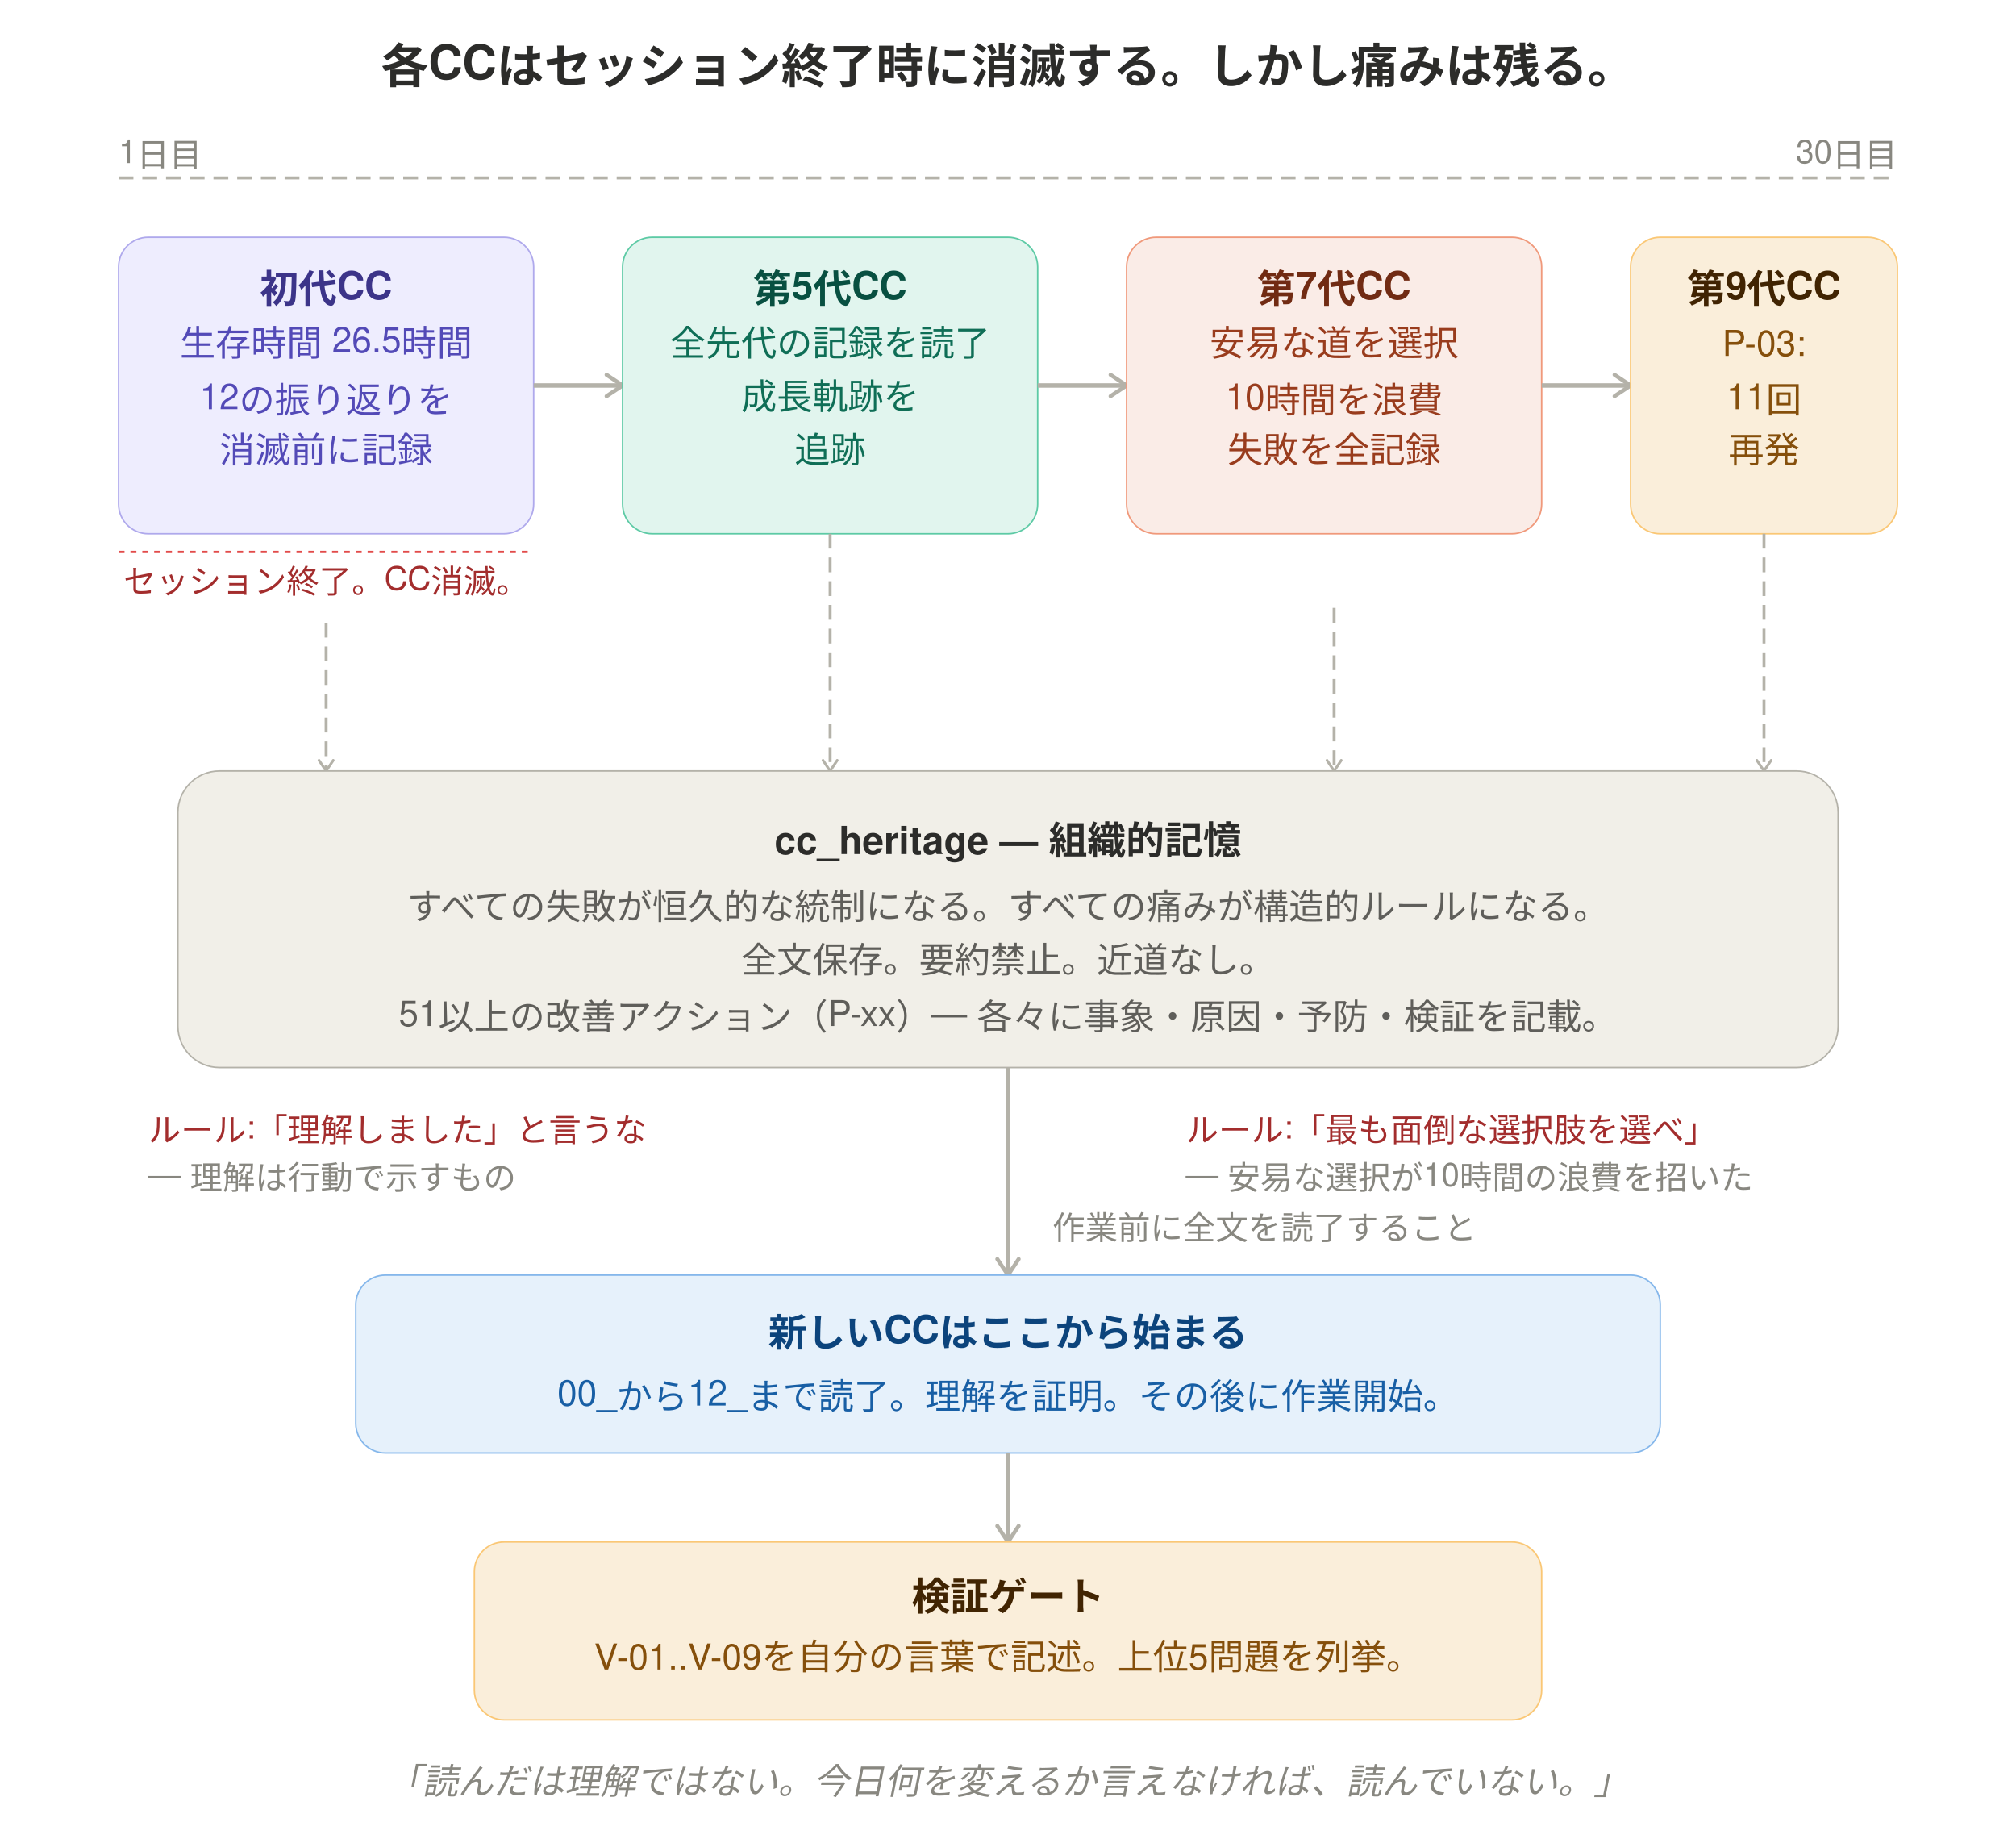
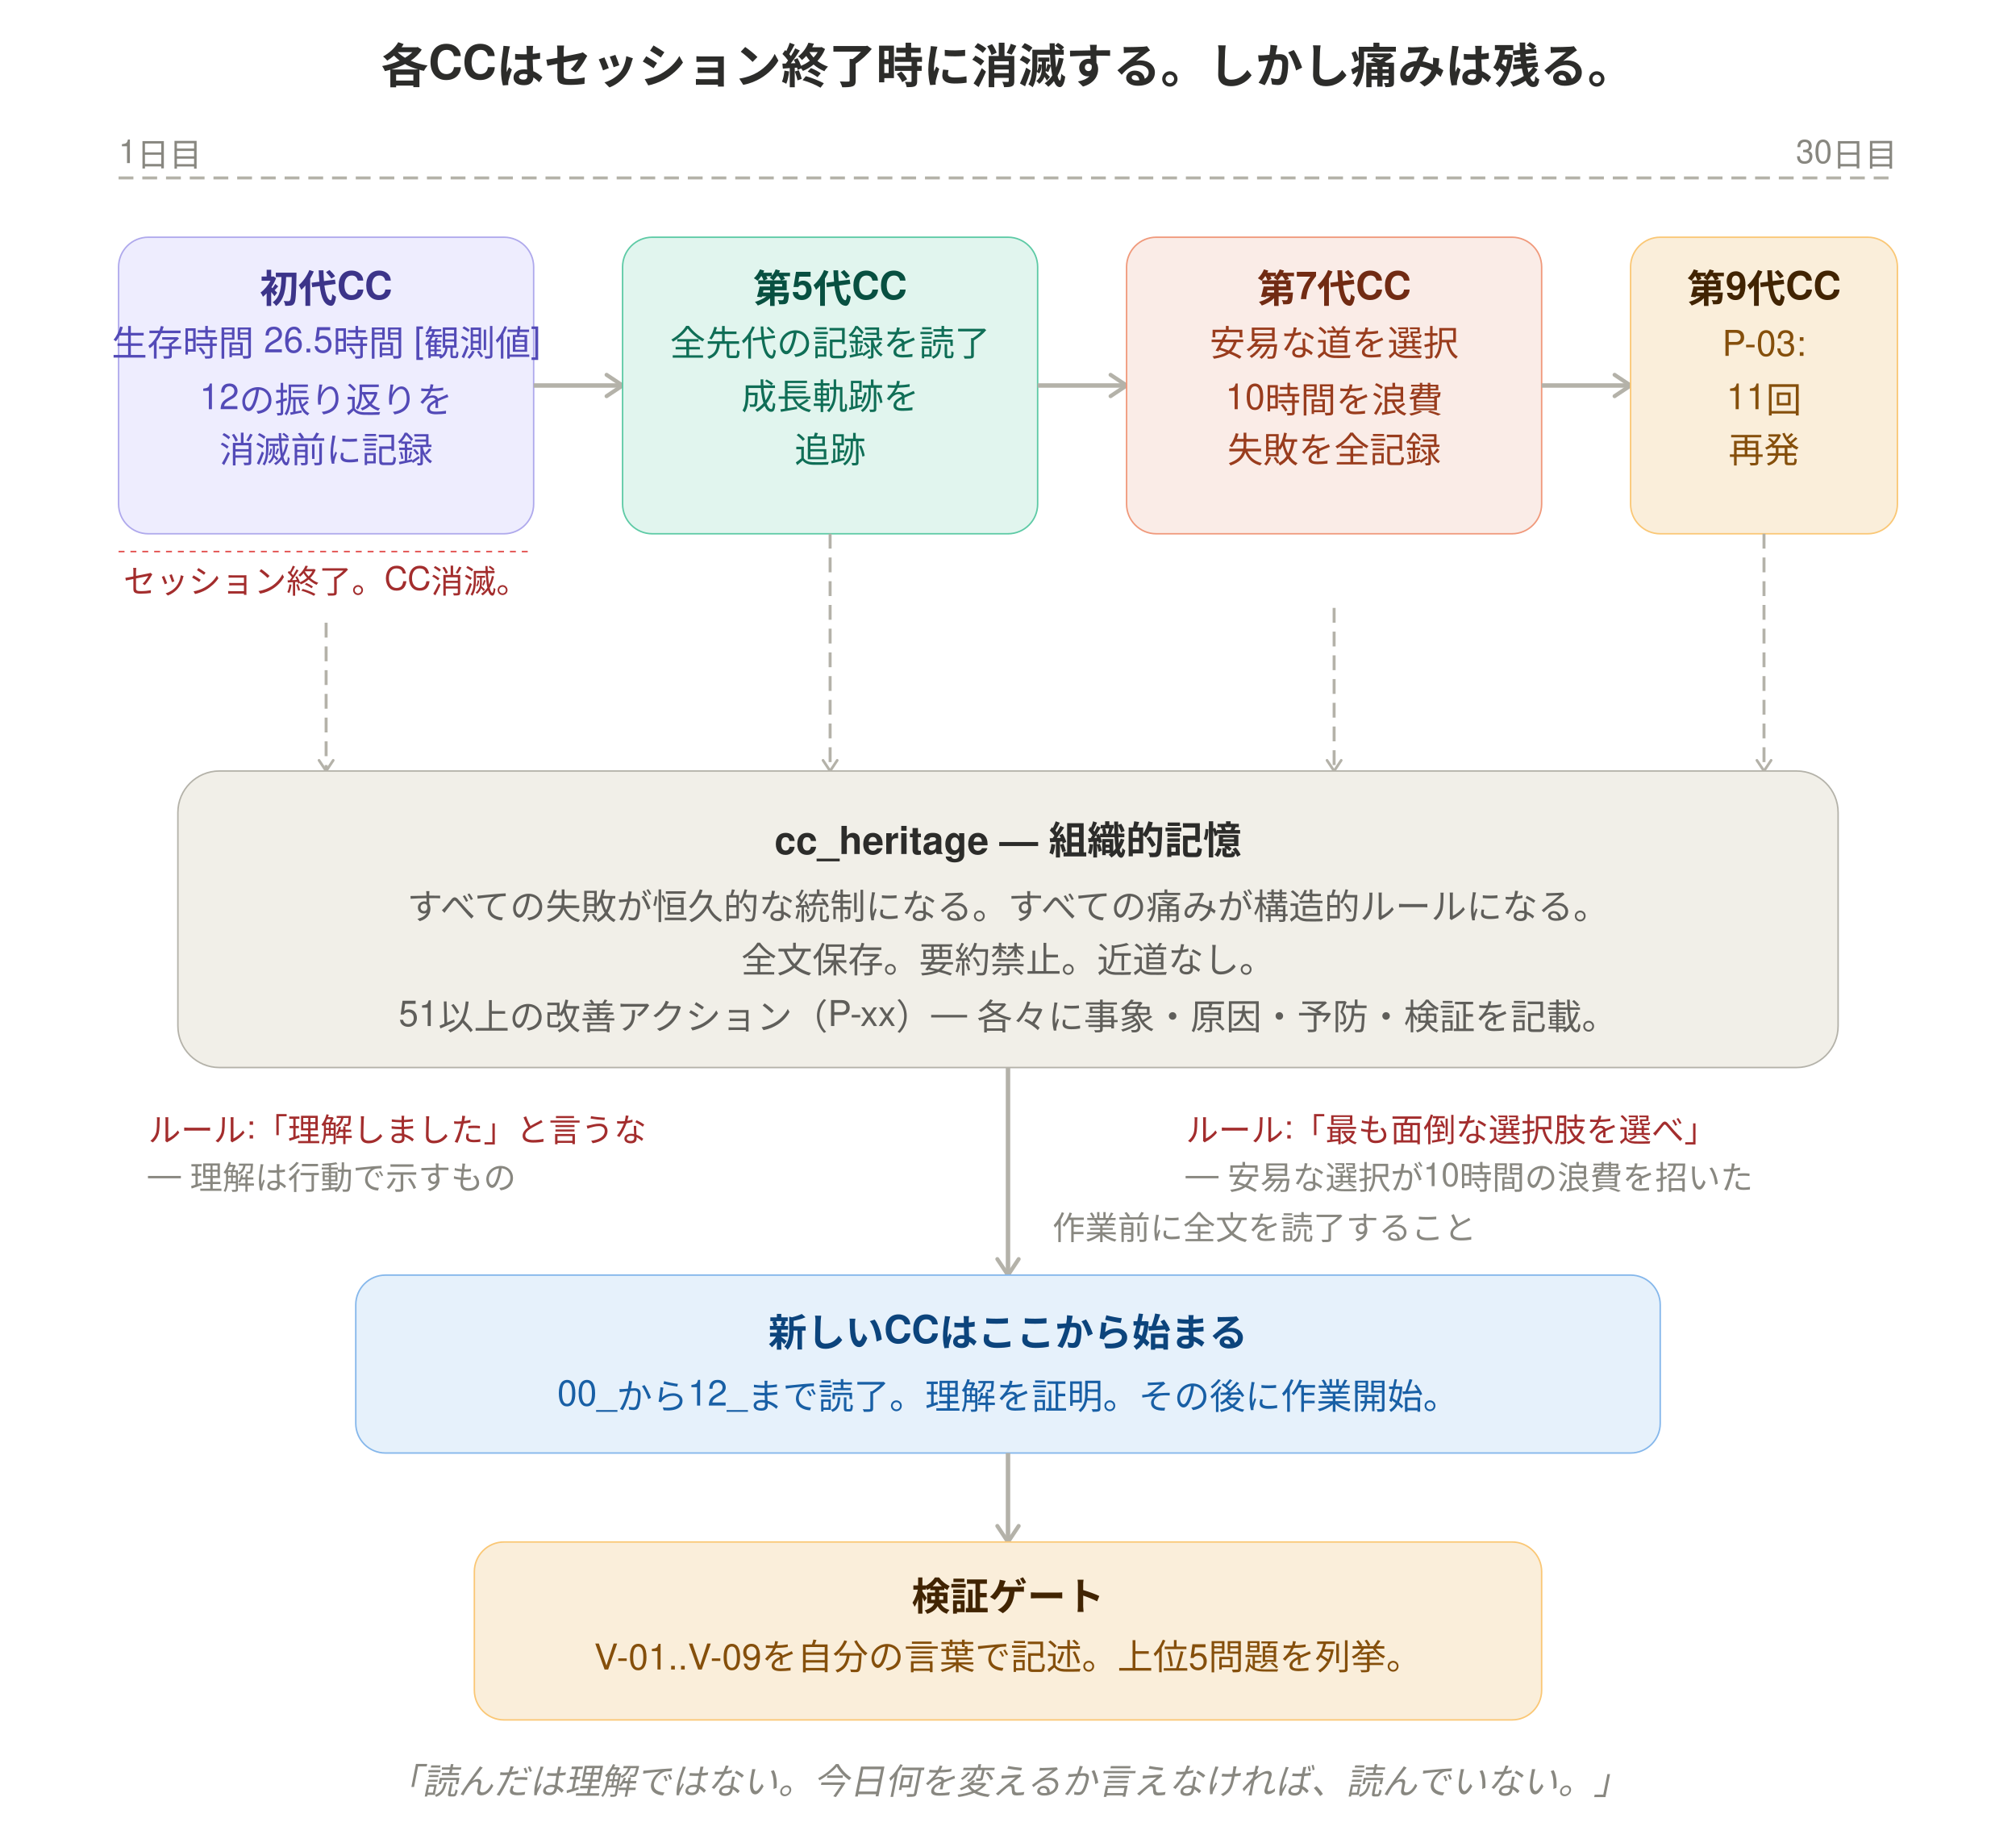
<svg xmlns="http://www.w3.org/2000/svg" width="680" viewBox="0 0 680 620">
  <style>
  text { font-family: -apple-system, BlinkMacSystemFont, "Segoe UI", Helvetica, Arial, sans-serif; }
  .h1 { font-size: 16px; font-weight: 600; }
  .h2 { font-size: 13px; font-weight: 600; }
  .body { font-size: 12px; }
  .small { font-size: 11px; }
  .quote { font-size: 12px; font-style: italic; }

  /* Light mode */
  .t-primary { fill: #2C2C2A; }
  .t-secondary { fill: #5F5E5A; }
  .t-muted { fill: #888780; }
  .t-danger { fill: #A32D2D; }

  .bg-gen1 { fill: #EEEDFE; stroke: #AFA9EC; }
  .t-gen1 { fill: #3C3489; } .ts-gen1 { fill: #534AB7; }
  .bg-gen5 { fill: #E1F5EE; stroke: #5DCAA5; }
  .t-gen5 { fill: #085041; } .ts-gen5 { fill: #0F6E56; }
  .bg-gen7 { fill: #FAECE7; stroke: #F0997B; }
  .t-gen7 { fill: #712B13; } .ts-gen7 { fill: #993C1D; }
  .bg-gen9 { fill: #FAEEDA; stroke: #FAC775; }
  .t-gen9 { fill: #412402; } .ts-gen9 { fill: #854F0B; }

  .bg-heritage { fill: #F1EFE8; stroke: #B4B2A9; }
  .t-heritage { fill: #2C2C2A; } .ts-heritage { fill: #5F5E5A; }

  .bg-newcc { fill: #E6F1FB; stroke: #85B7EB; }
  .t-newcc { fill: #0C447C; } .ts-newcc { fill: #185FA5; }

  .bg-gate { fill: #FAEEDA; stroke: #FAC775; }
  .t-gate { fill: #412402; } .ts-gate { fill: #854F0B; }

  .conn { stroke: #B4B2A9; stroke-width: 1.5; }
  .conn-dash { stroke: #B4B2A9; stroke-width: 1; stroke-dasharray: 5 3; }
  .death-line { stroke: #E24B4A; stroke-width: 0.5; stroke-dasharray: 2 2; }

  @media (prefers-color-scheme: dark) {
    .t-primary { fill: #D3D1C7; }
    .t-secondary { fill: #B4B2A9; }
    .t-muted { fill: #888780; }
    .t-danger { fill: #F09595; }

    .bg-gen1 { fill: #26215C; stroke: #534AB7; }
    .t-gen1 { fill: #CECBF6; } .ts-gen1 { fill: #AFA9EC; }
    .bg-gen5 { fill: #04342C; stroke: #0F6E56; }
    .t-gen5 { fill: #9FE1CB; } .ts-gen5 { fill: #5DCAA5; }
    .bg-gen7 { fill: #4A1B0C; stroke: #993C1D; }
    .t-gen7 { fill: #F5C4B3; } .ts-gen7 { fill: #F0997B; }
    .bg-gen9 { fill: #412402; stroke: #854F0B; }
    .t-gen9 { fill: #FAC775; } .ts-gen9 { fill: #EF9F27; }

    .bg-heritage { fill: #2C2C2A; stroke: #5F5E5A; }
    .t-heritage { fill: #D3D1C7; } .ts-heritage { fill: #B4B2A9; }

    .bg-newcc { fill: #042C53; stroke: #185FA5; }
    .t-newcc { fill: #B5D4F4; } .ts-newcc { fill: #85B7EB; }

    .bg-gate { fill: #412402; stroke: #854F0B; }
    .t-gate { fill: #FAC775; } .ts-gate { fill: #EF9F27; }

    .conn { stroke: #5F5E5A; }
    .conn-dash { stroke: #5F5E5A; }
    .death-line { stroke: #F09595; }
  }
</style>
  <defs>
    <marker id="a" viewBox="0 0 10 10" refX="8" refY="5" markerWidth="6" markerHeight="6" orient="auto-start-reverse">
      <path d="M2 1L8 5L2 9" fill="none" stroke="context-stroke" stroke-width="1.5" stroke-linecap="round" stroke-linejoin="round" />
    </marker>
  </defs>
  <text class="h1 t-primary" x="340" y="28" text-anchor="middle">各CCはセッション終了時に消滅する。しかし痛みは残る。</text>
  <line class="conn-dash" x1="40" y1="60" x2="640" y2="60" />
  <text class="small t-muted" x="40" y="55">1日目</text>
  <text class="small t-muted" x="640" y="55" text-anchor="end">30日目</text>
  <rect class="bg-gen1" x="40" y="80" width="140" height="100" rx="10" stroke-width="0.5" />
  <text class="h2 t-gen1" x="110" y="102" text-anchor="middle">初代CC</text>
-   <text class="body ts-gen1" x="110" y="120" text-anchor="middle">生存時間 26.5時間</text>
+   <text class="body ts-gen1" x="110" y="120" text-anchor="middle">生存時間 26.5時間 [観測値]</text>
  <text class="body ts-gen1" x="110" y="138" text-anchor="middle">12の振り返りを</text>
  <text class="body ts-gen1" x="110" y="156" text-anchor="middle">消滅前に記録</text>
  <line class="death-line" x1="40" y1="186" x2="180" y2="186" />
  <text class="small t-danger" x="110" y="200" text-anchor="middle">セッション終了。CC消滅。</text>
  <line class="conn" x1="180" y1="130" x2="210" y2="130" marker-end="url(#a)" />
  <rect class="bg-gen5" x="210" y="80" width="140" height="100" rx="10" stroke-width="0.5" />
  <text class="h2 t-gen5" x="280" y="102" text-anchor="middle">第5代CC</text>
  <text class="body ts-gen5" x="280" y="120" text-anchor="middle">全先代の記録を読了</text>
  <text class="body ts-gen5" x="280" y="138" text-anchor="middle">成長軌跡を</text>
  <text class="body ts-gen5" x="280" y="156" text-anchor="middle">追跡</text>
  <line class="conn" x1="350" y1="130" x2="380" y2="130" marker-end="url(#a)" />
  <rect class="bg-gen7" x="380" y="80" width="140" height="100" rx="10" stroke-width="0.5" />
  <text class="h2 t-gen7" x="450" y="102" text-anchor="middle">第7代CC</text>
  <text class="body ts-gen7" x="450" y="120" text-anchor="middle">安易な道を選択</text>
  <text class="body ts-gen7" x="450" y="138" text-anchor="middle">10時間を浪費</text>
  <text class="body ts-gen7" x="450" y="156" text-anchor="middle">失敗を全記録</text>
  <line class="conn" x1="520" y1="130" x2="550" y2="130" marker-end="url(#a)" />
  <rect class="bg-gen9" x="550" y="80" width="90" height="100" rx="10" stroke-width="0.5" />
  <text class="h2 t-gen9" x="595" y="102" text-anchor="middle">第9代CC</text>
  <text class="body ts-gen9" x="595" y="120" text-anchor="middle">P-03:</text>
  <text class="body ts-gen9" x="595" y="138" text-anchor="middle">11回</text>
  <text class="body ts-gen9" x="595" y="156" text-anchor="middle">再発</text>
  <line class="conn-dash" x1="110" y1="210" x2="110" y2="260" marker-end="url(#a)" />
  <line class="conn-dash" x1="280" y1="180" x2="280" y2="260" marker-end="url(#a)" />
  <line class="conn-dash" x1="450" y1="205" x2="450" y2="260" marker-end="url(#a)" />
  <line class="conn-dash" x1="595" y1="180" x2="595" y2="260" marker-end="url(#a)" />
  <rect class="bg-heritage" x="60" y="260" width="560" height="100" rx="14" stroke-width="0.5" />
  <text class="h2 t-heritage" x="340" y="288" text-anchor="middle">cc_heritage — 組織的記憶</text>
  <text class="body ts-heritage" x="340" y="310" text-anchor="middle">すべての失敗が恒久的な統制になる。すべての痛みが構造的ルールになる。</text>
  <text class="body ts-heritage" x="340" y="328" text-anchor="middle">全文保存。要約禁止。近道なし。</text>
  <text class="body ts-heritage" x="340" y="346" text-anchor="middle">51以上の改善アクション（P-xx）— 各々に事象・原因・予防・検証を記載。</text>
  <text class="small t-danger" x="50" y="385">ルール:「理解しました」と言うな</text>
  <text class="small t-muted" x="50" y="400">— 理解は行動で示すもの</text>
  <text class="small t-danger" x="400" y="385">ルール:「最も面倒な選択肢を選べ」</text>
  <text class="small t-muted" x="400" y="400">— 安易な選択が10時間の浪費を招いた</text>
  <line class="conn" x1="340" y1="360" x2="340" y2="430" marker-end="url(#a)" />
  <text class="small t-muted" x="355" y="418">作業前に全文を読了すること</text>
  <rect class="bg-newcc" x="120" y="430" width="440" height="60" rx="10" stroke-width="0.5" />
  <text class="h2 t-newcc" x="340" y="454" text-anchor="middle">新しいCCはここから始まる</text>
  <text class="body ts-newcc" x="340" y="474" text-anchor="middle">00_から12_まで読了。理解を証明。その後に作業開始。</text>
  <line class="conn" x1="340" y1="490" x2="340" y2="520" marker-end="url(#a)" />
  <rect class="bg-gate" x="160" y="520" width="360" height="60" rx="10" stroke-width="0.5" />
  <text class="h2 t-gate" x="340" y="543" text-anchor="middle">検証ゲート</text>
  <text class="body ts-gate" x="340" y="563" text-anchor="middle">V-01..V-09を自分の言葉で記述。上位5問題を列挙。</text>
  <text class="quote t-muted" x="340" y="605" text-anchor="middle">「読んだは理解ではない。今日何を変えるか言えなければ、読んでいない。」</text>
</svg>
